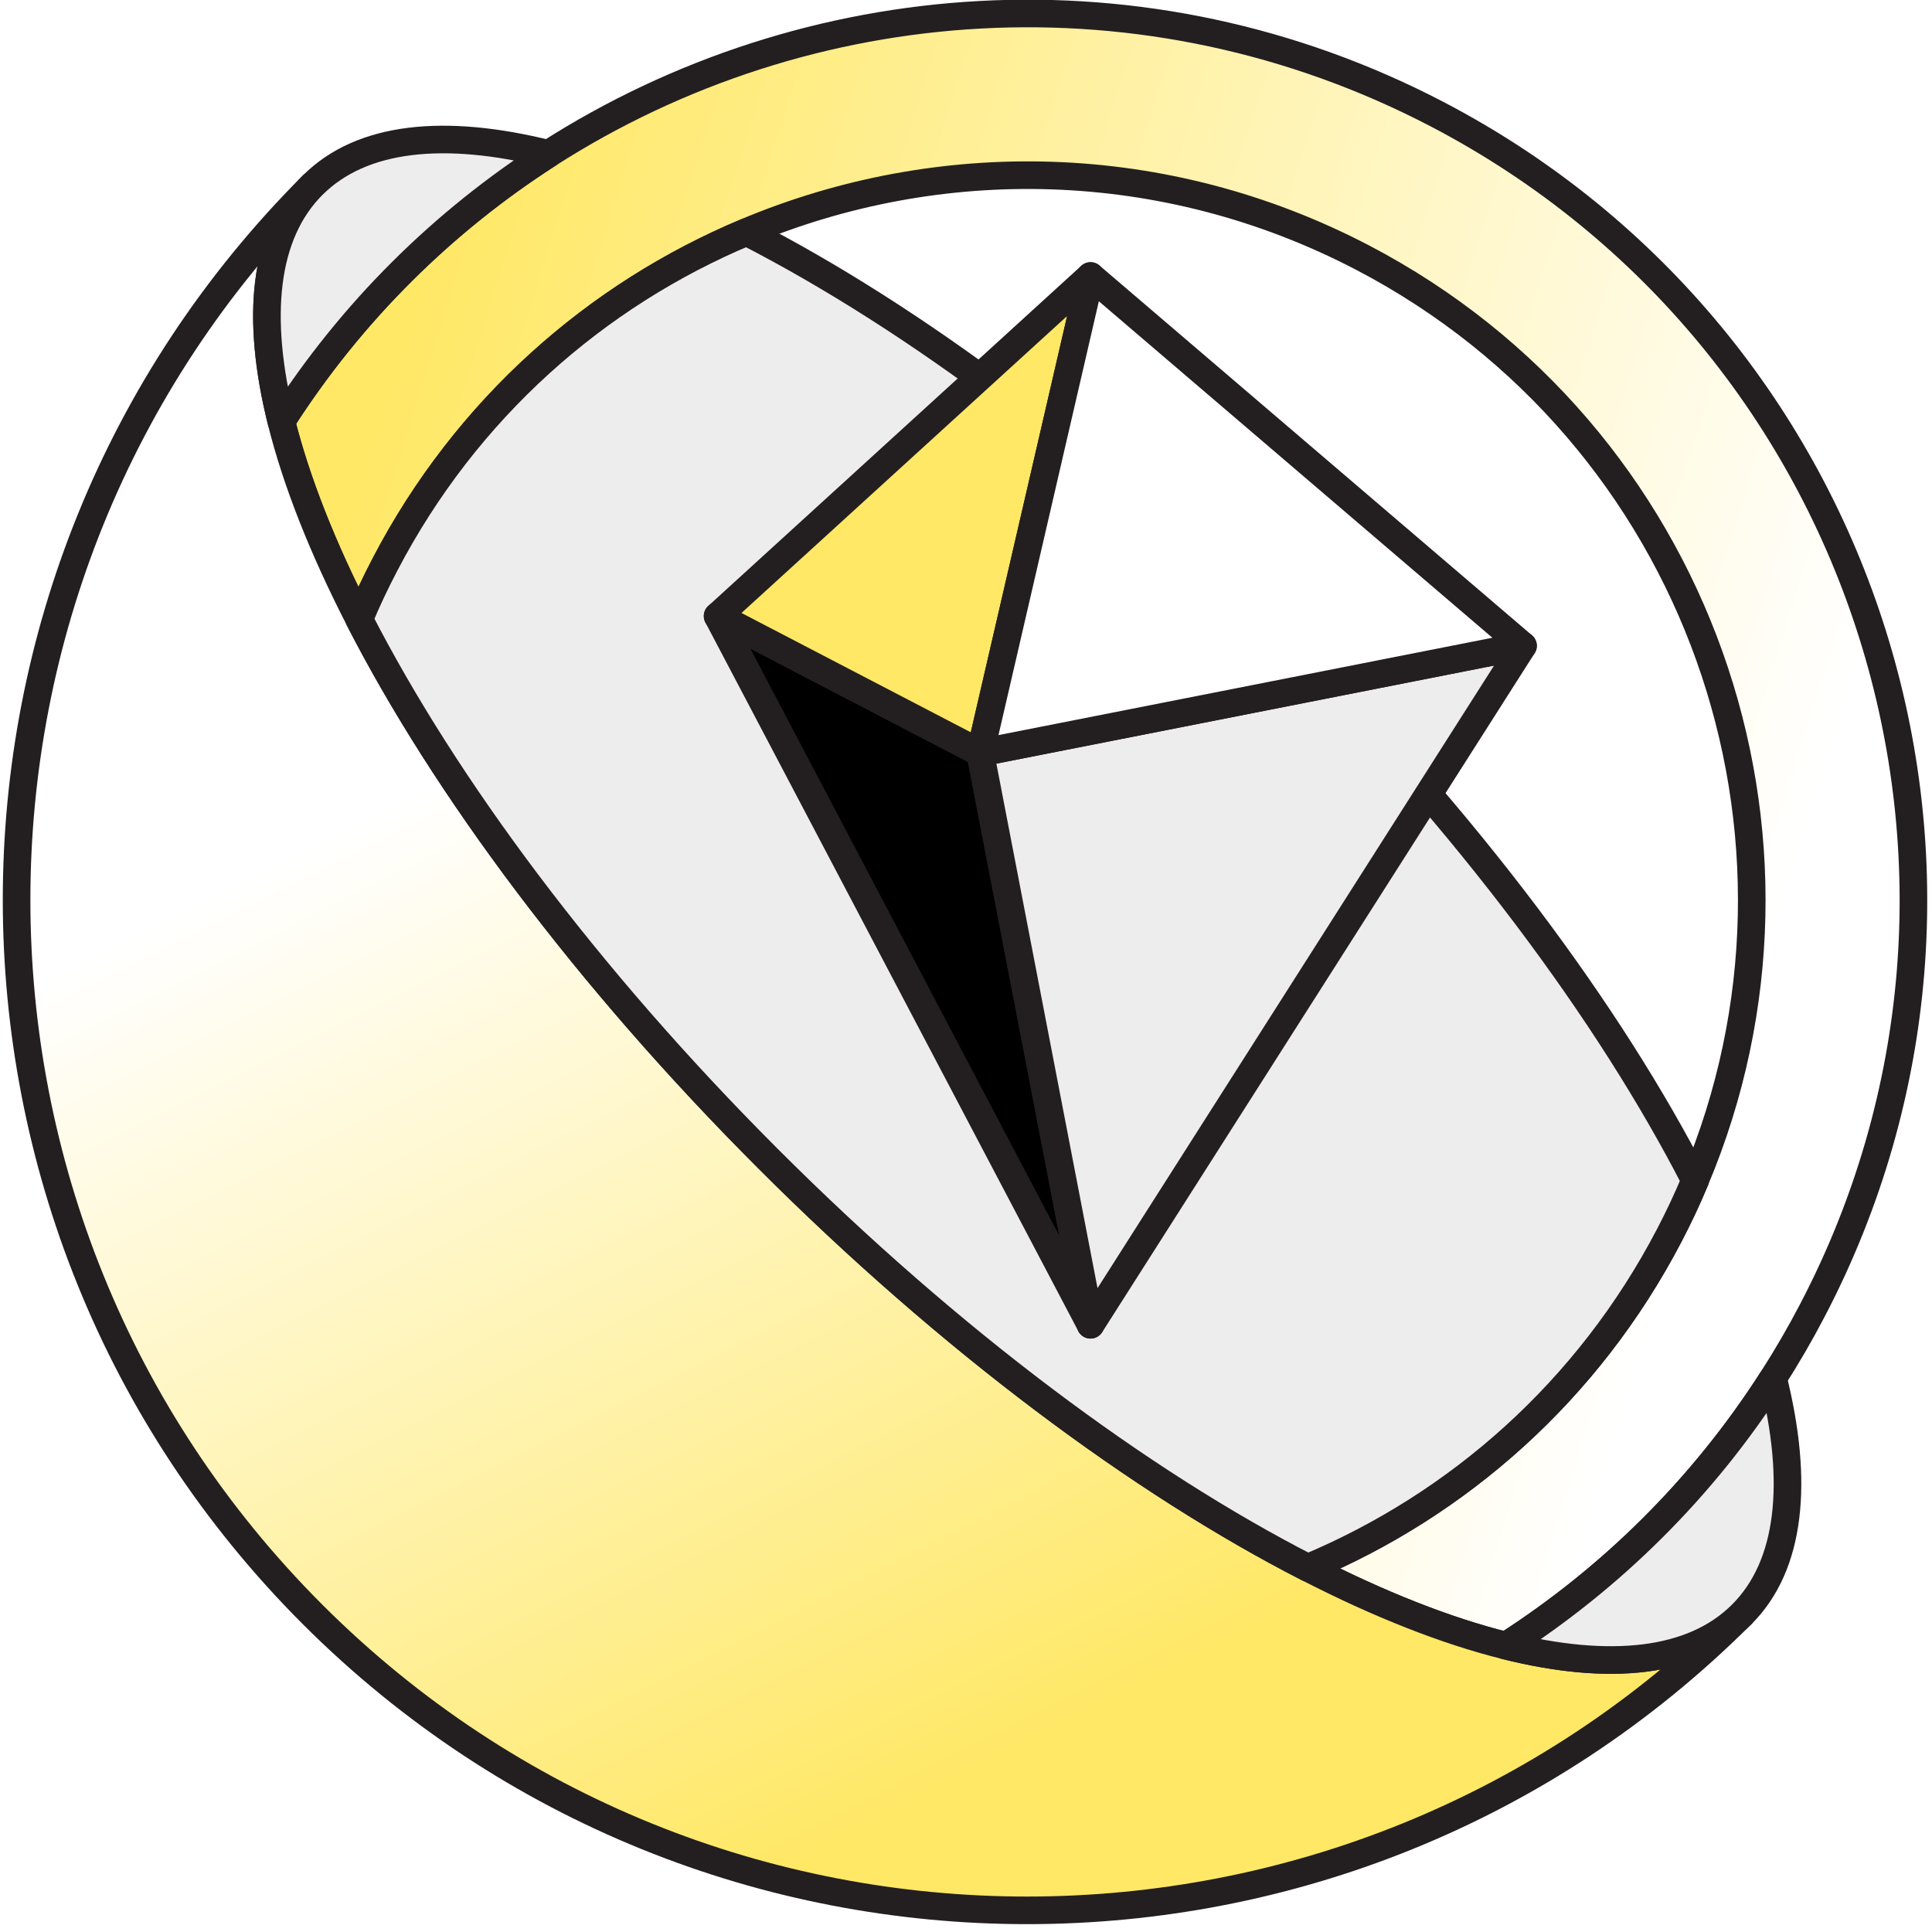
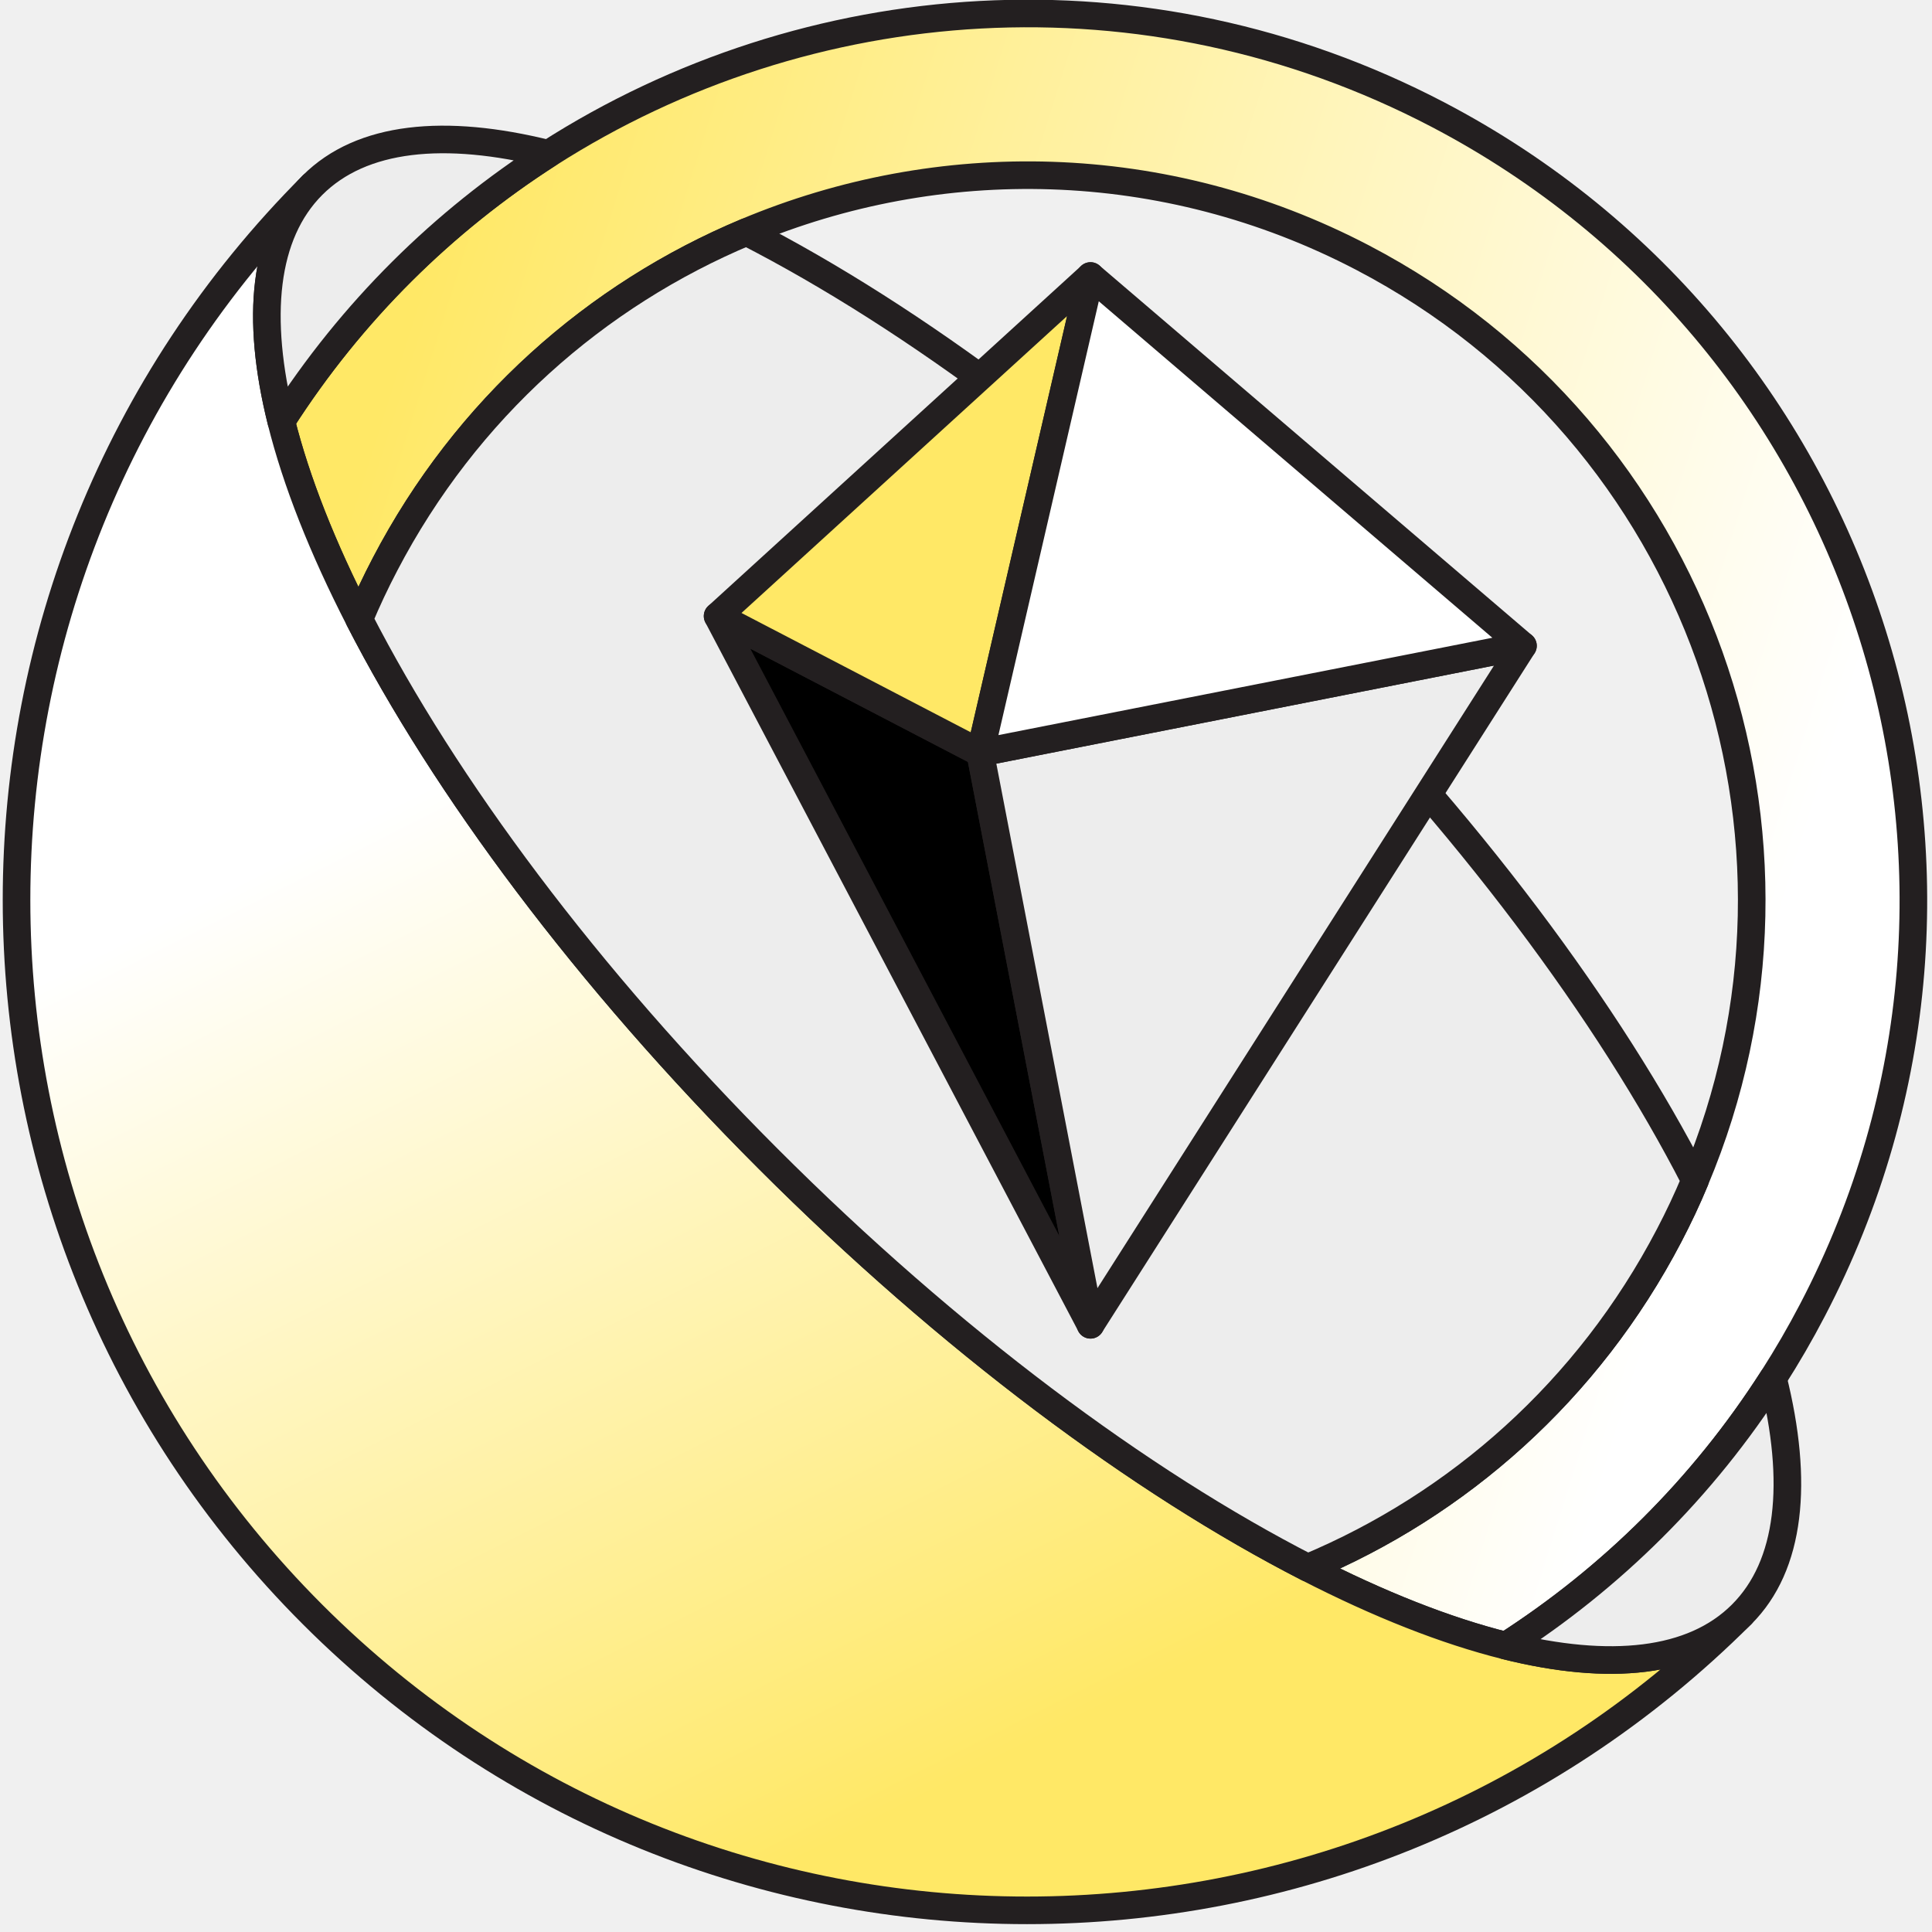
<svg xmlns="http://www.w3.org/2000/svg" width="35" height="35" viewBox="0 0 35 35" fill="none">
-   <g clip-path="url(#clip0_11254_24839)">
-     <rect width="35" height="35" fill="white" />
-     <path d="M23.692 28.4C20.213 29.861 16.134 29.817 12.53 27.934C6.434 24.748 3.883 17.445 6.509 11.219C5.846 9.928 5.368 8.718 5.097 7.633C4.843 8.03 4.604 8.441 4.381 8.866C0.275 16.723 3.316 26.423 11.175 30.529C16.466 33.294 22.593 32.818 27.283 29.814C26.196 29.543 24.984 29.065 23.692 28.4Z" fill="url(#paint0_linear_11254_24839)" stroke="#231F20" stroke-width="0.5" stroke-linecap="round" stroke-linejoin="round" />
-     <path d="M32.835 23.735C32.613 24.161 32.374 24.572 32.12 24.969C30.843 26.966 29.18 28.595 27.282 29.814C26.195 29.543 24.983 29.065 23.691 28.4C26.413 27.261 28.768 25.199 30.24 22.379C30.412 22.051 30.568 21.719 30.708 21.383C33.333 15.156 30.782 7.853 24.687 4.668C21.082 2.785 17.003 2.741 13.525 4.201C10.802 5.341 8.448 7.402 6.975 10.223C6.804 10.551 6.647 10.882 6.508 11.219C5.845 9.928 5.367 8.718 5.096 7.633C6.373 5.635 8.036 4.006 9.934 2.788C14.625 -0.216 20.751 -0.692 26.043 2.073C33.9 6.179 36.941 15.878 32.835 23.735Z" fill="url(#paint1_linear_11254_24839)" stroke="#231F20" stroke-width="0.5" stroke-linecap="round" stroke-linejoin="round" />
-     <path d="M31.553 29.245C24.403 36.395 12.812 36.395 5.663 29.247C-1.487 22.099 -1.487 10.506 5.663 3.355C4.777 4.242 4.627 5.748 5.096 7.633C5.367 8.719 5.845 9.928 6.508 11.219C8.058 14.24 10.621 17.696 13.918 20.993C17.214 24.29 20.671 26.852 23.691 28.401C24.984 29.065 26.195 29.543 27.282 29.814C29.164 30.282 30.668 30.13 31.553 29.245Z" fill="url(#paint2_linear_11254_24839)" stroke="#231F20" stroke-width="0.5" stroke-linecap="round" stroke-linejoin="round" />
-     <path d="M9.935 2.788C8.037 4.007 6.374 5.636 5.097 7.633C4.627 5.748 4.777 4.242 5.664 3.355C6.551 2.468 8.053 2.319 9.935 2.788Z" fill="#EDEDED" stroke="#231F20" stroke-width="0.5" stroke-linecap="round" stroke-linejoin="round" />
-     <path d="M23.691 28.402C20.67 26.854 17.214 24.291 13.917 20.994C10.621 17.698 8.058 14.241 6.508 11.22C6.647 10.884 6.804 10.552 6.976 10.224C8.448 7.404 10.802 5.342 13.525 4.203C16.546 5.751 20.002 8.314 23.299 11.611C26.595 14.907 29.158 18.364 30.708 21.384C30.568 21.721 30.412 22.052 30.24 22.381C28.768 25.201 26.414 27.262 23.691 28.402Z" fill="#EDEDED" stroke="#231F20" stroke-width="0.5" stroke-linecap="round" stroke-linejoin="round" />
-     <path d="M31.554 29.245C30.669 30.13 29.165 30.281 27.283 29.814C29.181 28.595 30.844 26.966 32.121 24.969C32.591 26.854 32.441 28.36 31.554 29.245Z" fill="#EDEDED" stroke="#231F20" stroke-width="0.5" stroke-linecap="round" stroke-linejoin="round" />
-     <path d="M13 11.16L17.757 13.636L19.756 23.999L13 11.16Z" fill="black" stroke="#231F20" stroke-width="0.5" stroke-linecap="round" stroke-linejoin="round" />
+   <g clip-path="url(#clip0_7303_20228)">
+     <path d="M23.69 28.4C20.212 29.861 16.133 29.817 12.528 27.934C6.433 24.748 3.882 17.445 6.507 11.219C5.844 9.928 5.366 8.718 5.095 7.633C4.841 8.03 4.602 8.441 4.38 8.866C0.274 16.723 3.315 26.423 11.174 30.529C16.464 33.294 22.591 32.818 27.281 29.814C26.194 29.543 24.983 29.065 23.69 28.4Z" fill="url(#paint0_linear_7303_20228)" stroke="#231F20" stroke-width="0.5" stroke-linecap="round" stroke-linejoin="round" />
+     <path d="M32.834 23.735C32.612 24.161 32.373 24.572 32.119 24.969C30.842 26.966 29.179 28.595 27.281 29.814C26.194 29.543 24.983 29.065 23.69 28.4C26.413 27.261 28.767 25.199 30.24 22.379C30.411 22.051 30.568 21.719 30.707 21.383C33.333 15.156 30.781 7.853 24.686 4.668C21.082 2.785 17.003 2.741 13.524 4.201C10.802 5.341 8.447 7.402 6.975 10.223C6.803 10.551 6.647 10.882 6.507 11.219C5.844 9.928 5.366 8.718 5.095 7.633C6.372 5.635 8.035 4.006 9.933 2.788C14.625 -0.216 20.75 -0.692 26.043 2.073C33.9 6.179 36.94 15.878 32.834 23.735Z" fill="url(#paint1_linear_7303_20228)" stroke="#231F20" stroke-width="0.5" stroke-linecap="round" stroke-linejoin="round" />
+     <path d="M31.552 29.245C24.402 36.395 12.811 36.395 5.662 29.247C-1.488 22.099 -1.488 10.506 5.662 3.355C4.776 4.242 4.626 5.748 5.095 7.633C5.366 8.719 5.844 9.928 6.507 11.219C8.057 14.24 10.62 17.696 13.917 20.993C17.213 24.29 20.67 26.852 23.69 28.401C24.983 29.065 26.194 29.543 27.281 29.814C29.163 30.282 30.667 30.13 31.552 29.245Z" fill="url(#paint2_linear_7303_20228)" stroke="#231F20" stroke-width="0.5" stroke-linecap="round" stroke-linejoin="round" />
+     <path d="M9.933 2.787C8.035 4.006 6.373 5.635 5.095 7.632C4.626 5.747 4.776 4.241 5.662 3.354C6.549 2.468 8.052 2.318 9.933 2.787Z" fill="#EDEDED" stroke="#231F20" stroke-width="0.5" stroke-linecap="round" stroke-linejoin="round" />
+     <path d="M23.69 28.401C20.669 26.853 17.213 24.29 13.916 20.993C10.62 17.697 8.057 14.24 6.507 11.219C6.647 10.883 6.803 10.551 6.975 10.223C8.447 7.403 10.801 5.341 13.524 4.202C16.545 5.75 20.001 8.313 23.298 11.61C26.594 14.906 29.157 18.363 30.707 21.384C30.567 21.72 30.411 22.052 30.239 22.38C28.767 25.2 26.413 27.262 23.69 28.401Z" fill="#EDEDED" stroke="#231F20" stroke-width="0.5" stroke-linecap="round" stroke-linejoin="round" />
+     <path d="M31.552 29.245C30.667 30.13 29.163 30.281 27.281 29.814C29.179 28.595 30.842 26.966 32.119 24.969C32.589 26.854 32.439 28.36 31.552 29.245Z" fill="#EDEDED" stroke="#231F20" stroke-width="0.5" stroke-linecap="round" stroke-linejoin="round" />
+     <path d="M13 11.161L17.757 13.637L19.756 24L13 11.161Z" fill="black" stroke="#231F20" stroke-width="0.5" stroke-linecap="round" stroke-linejoin="round" />
    <path d="M13 11.161L17.757 13.637L19.756 5L13 11.161Z" fill="#FFE866" stroke="#231F20" stroke-width="0.5" stroke-linecap="round" stroke-linejoin="round" />
-     <path d="M27.591 11.699L17.758 13.637L19.756 24L27.591 11.699Z" fill="#EDEDED" stroke="#231F20" stroke-width="0.5" stroke-linecap="round" stroke-linejoin="round" />
-     <path d="M27.591 11.699L17.758 13.637L19.756 5L27.591 11.699Z" fill="white" stroke="#231F20" stroke-width="0.5" stroke-linecap="round" stroke-linejoin="round" />
+     <path d="M27.59 11.699L17.757 13.637L19.755 24L27.59 11.699Z" fill="#EDEDED" stroke="#231F20" stroke-width="0.5" stroke-linecap="round" stroke-linejoin="round" />
+     <path d="M27.59 11.699L17.757 13.637L19.755 5L27.59 11.699Z" fill="white" stroke="#231F20" stroke-width="0.5" stroke-linecap="round" stroke-linejoin="round" />
  </g>
  <defs>
-     <linearGradient id="paint0_linear_11254_24839" x1="9.791" y1="19.936" x2="27.283" y2="19.951" gradientUnits="userSpaceOnUse">
+     <linearGradient id="paint0_linear_7303_20228" x1="9.789" y1="19.936" x2="27.281" y2="19.951" gradientUnits="userSpaceOnUse">
      <stop stop-color="white" />
      <stop offset="1" stop-color="#FFE866" />
    </linearGradient>
-     <linearGradient id="paint1_linear_11254_24839" x1="32.212" y1="16.851" x2="6.467" y2="8.775" gradientUnits="userSpaceOnUse">
+     <linearGradient id="paint1_linear_7303_20228" x1="32.211" y1="16.851" x2="6.467" y2="8.775" gradientUnits="userSpaceOnUse">
      <stop stop-color="white" />
      <stop offset="1" stop-color="#FFE866" />
    </linearGradient>
-     <linearGradient id="paint2_linear_11254_24839" x1="5.836" y1="15.223" x2="14.999" y2="33.436" gradientUnits="userSpaceOnUse">
+     <linearGradient id="paint2_linear_7303_20228" x1="5.835" y1="15.223" x2="14.998" y2="33.436" gradientUnits="userSpaceOnUse">
      <stop stop-color="white" />
      <stop offset="1" stop-color="#FFE866" />
    </linearGradient>
-     <clipPath id="clip0_11254_24839">
+     <clipPath id="clip0_7303_20228">
      <rect width="35" height="35" fill="white" />
    </clipPath>
  </defs>
</svg>
